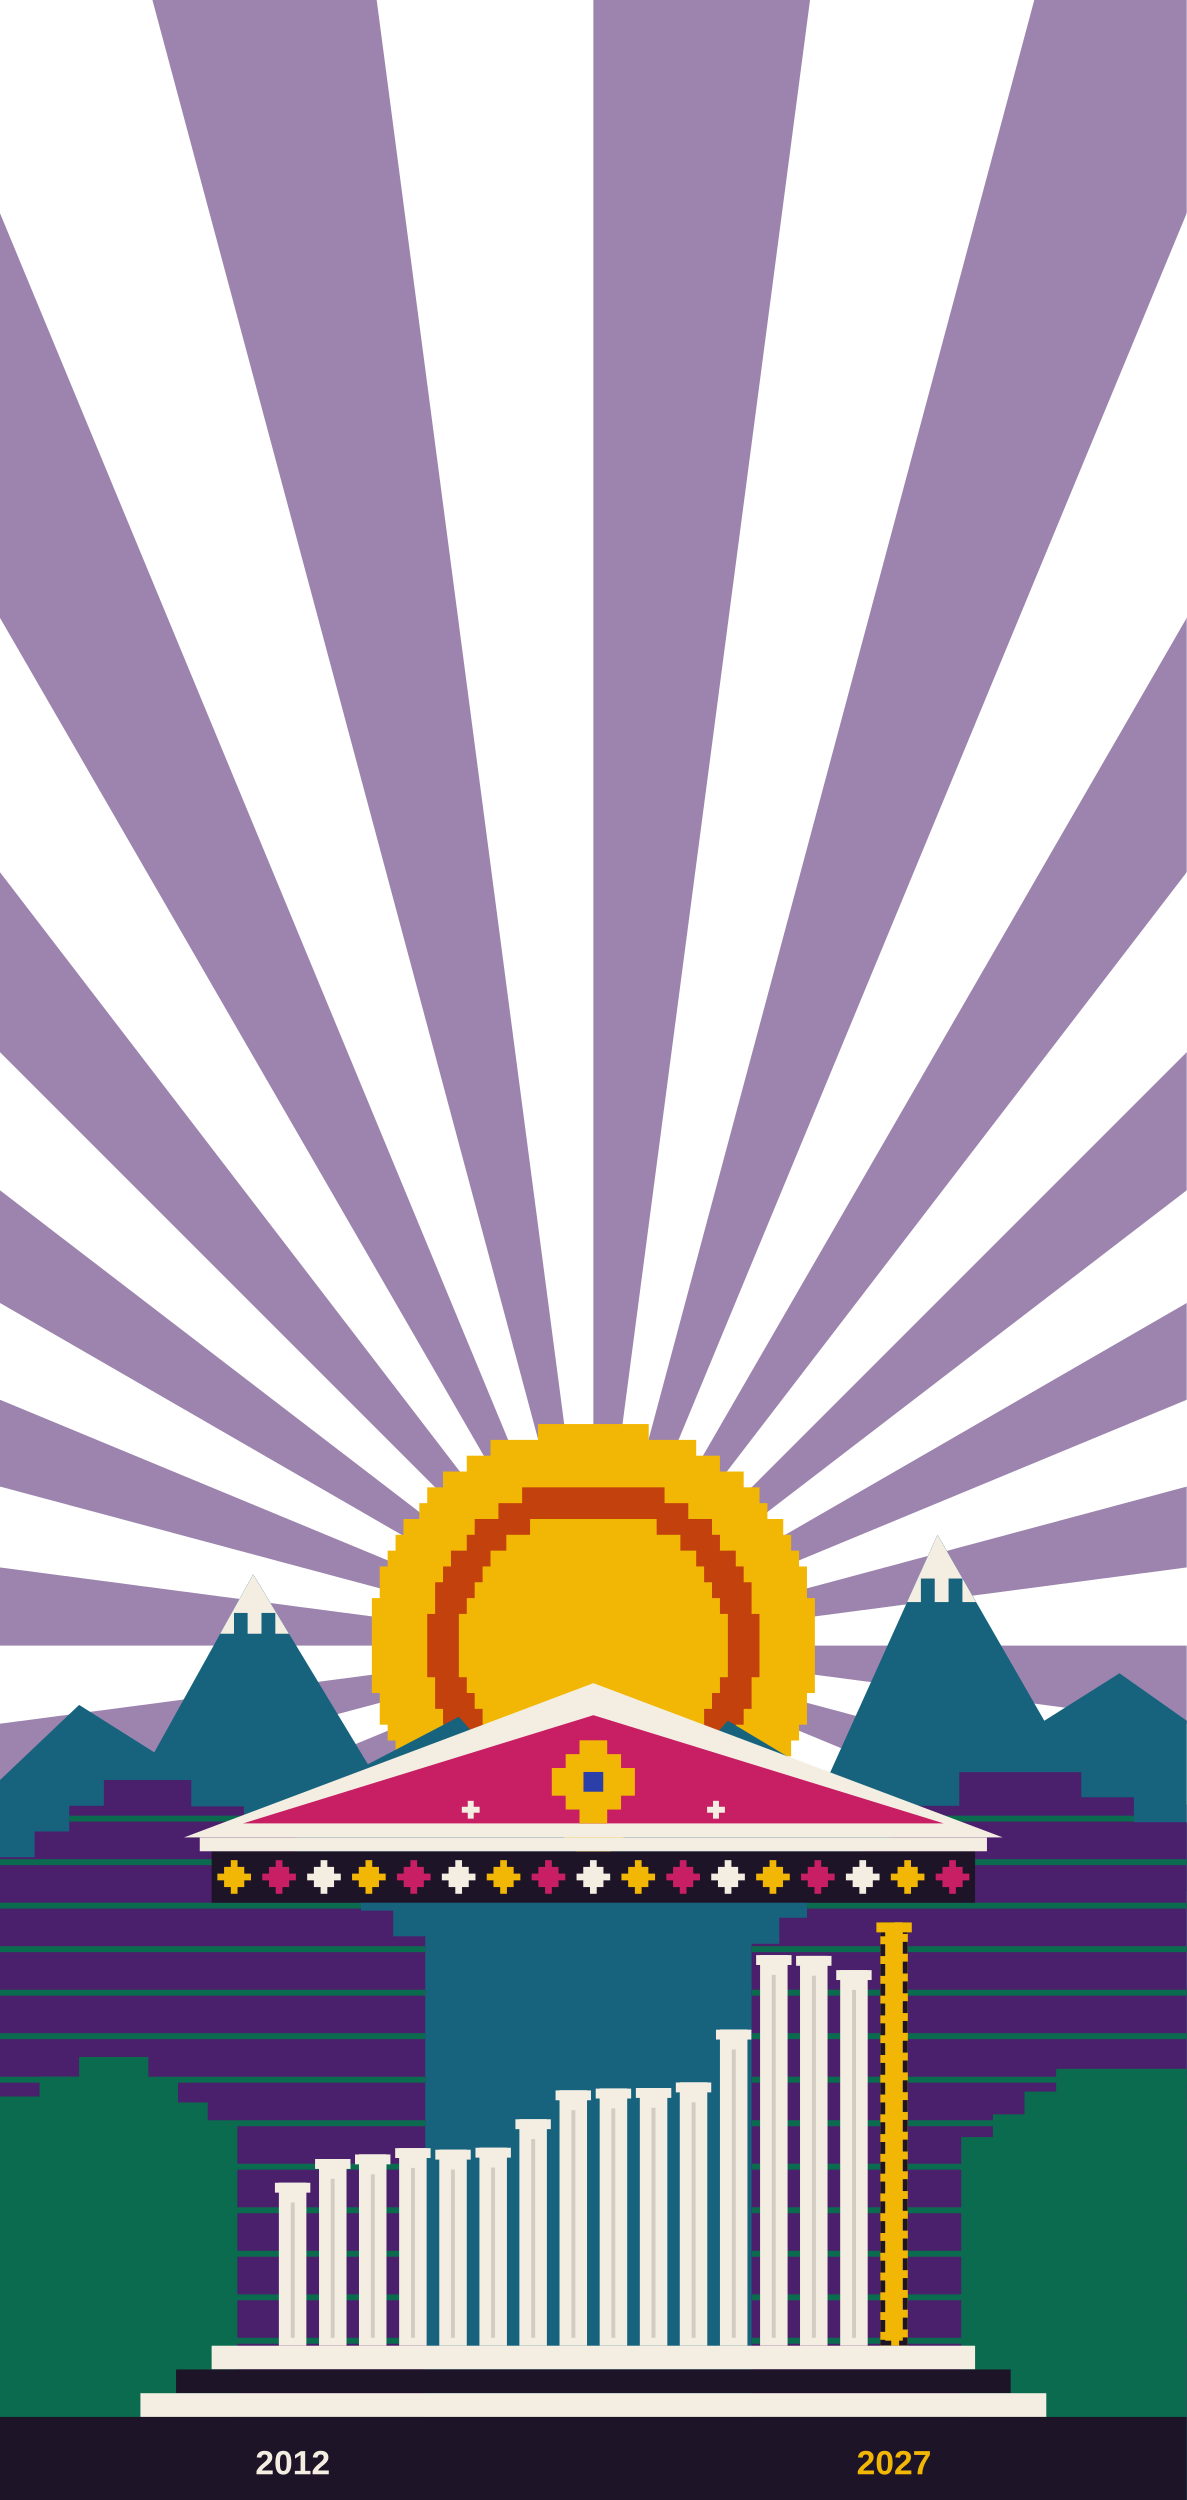
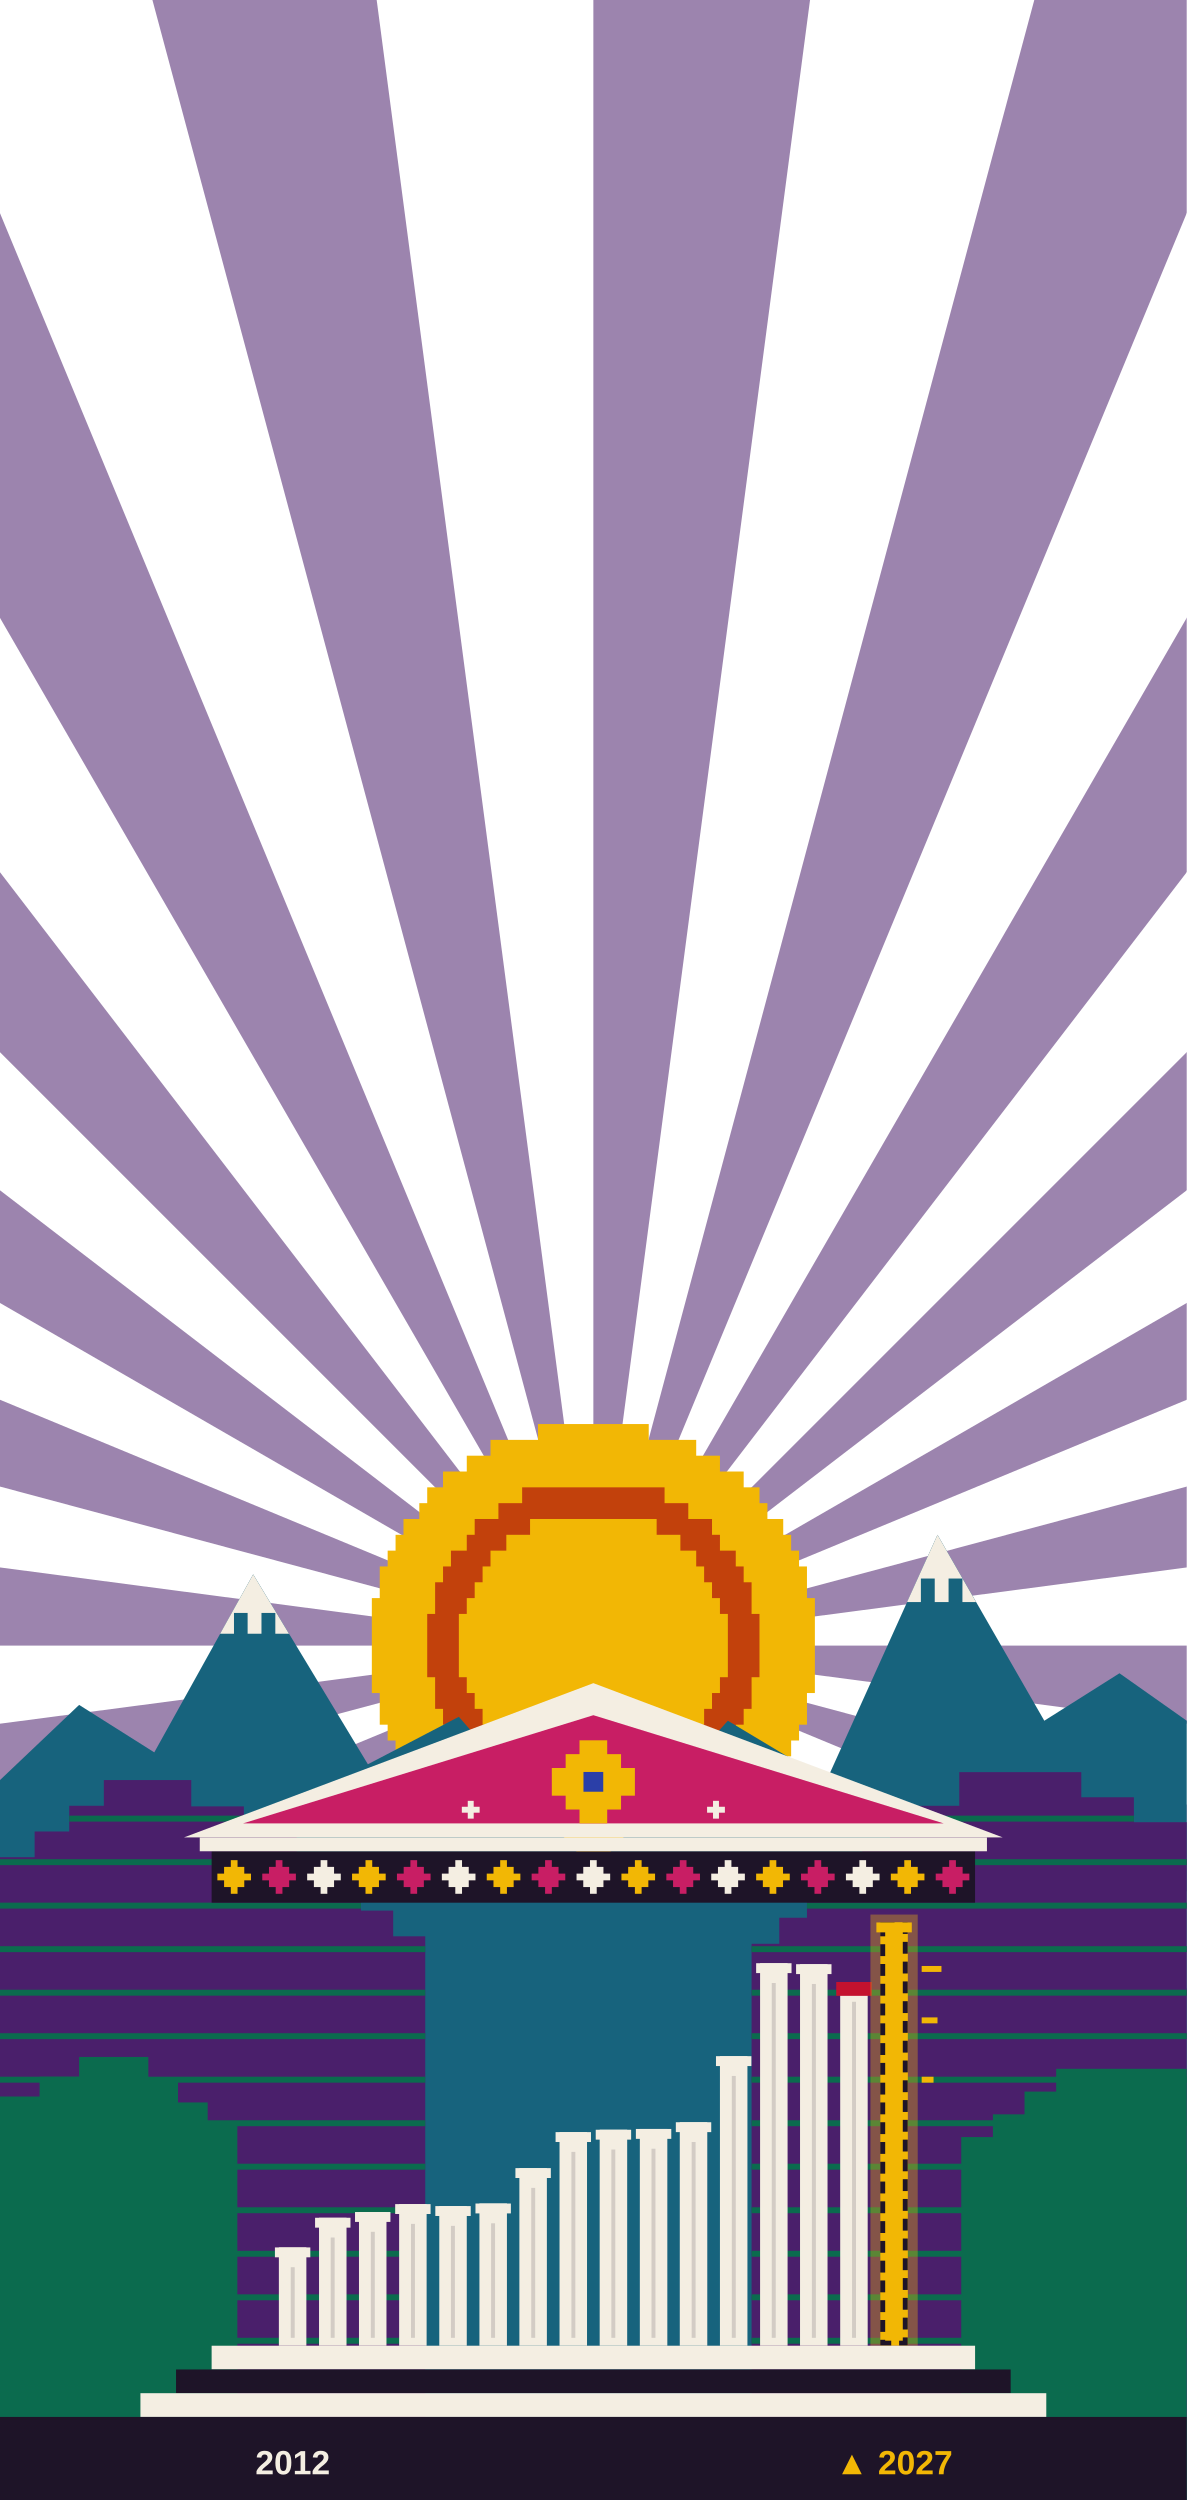
<svg xmlns="http://www.w3.org/2000/svg" viewBox="0 -600 600 1264" width="600" height="1264" preserveAspectRatio="xMidYMax slice" aria-hidden="true" focusable="false">
-   <style>
- @media (prefers-reduced-motion: no-preference) {
-   .col { transform-box: fill-box; transform-origin: 50% 100%; animation: crece .9s cubic-bezier(.2,.8,.2,1) both; }
-   .col-27 { animation-duration: 1.4s; }
-   @keyframes crece { from { transform: scaleY(0); } to { transform: scaleY(1); } }
- }
- </style>
  <path fill="#4A1F6B" opacity=".55" d="M300 232L300 -868L443.6 -858.6zM300 232L584.7 -830.5L721 -784.3zM300 232L850 -720.6L969.6 -640.7zM300 232L1077.8 -545.8L1172.7 -437.6zM300 232L1252.6 -318L1316.3 -189zM300 232L1362.5 -52.7L1390.6 88.4zM300 232L1400 232L1390.6 375.6zM300 232L1362.5 516.7L1316.3 653zM300 232L1252.6 782L1172.7 901.6zM300 232L1077.8 1009.8L969.6 1104.7zM300 232L850 1184.6L721 1248.3zM300 232L584.7 1294.5L443.6 1322.6zM300 232L300 1332L156.4 1322.6zM300 232L15.3 1294.5L-121 1248.3zM300 232L-250 1184.6L-369.6 1104.7zM300 232L-477.8 1009.8L-572.7 901.6zM300 232L-652.6 782L-716.3 653zM300 232L-762.5 516.7L-790.6 375.6zM300 232L-800 232L-790.6 88.4zM300 232L-762.5 -52.7L-716.3 -189zM300 232L-652.6 -318L-572.7 -437.6zM300 232L-477.8 -545.8L-369.6 -640.7zM300 232L-250 -720.6L-121 -784.3zM300 232L15.3 -830.5L156.4 -858.6z" />
  <path fill="#F2B705" d="M272 120h56v8h-56zM248 128h104v8h-104zM236 136h128v8h-128zM224 144h152v8h-152zM216 152h168v8h-168zM212 160h176v8h-176zM204 168h192v8h-192zM200 176h200v8h-200zM196 184h208v8h-208zM192 192h216v8h-216zM192 200h216v8h-216zM188 208h224v8h-224zM188 216h224v8h-224zM188 224h224v8h-224zM188 232h224v8h-224zM188 240h224v8h-224zM188 248h224v8h-224zM192 256h216v8h-216zM192 264h216v8h-216zM196 272h208v8h-208zM200 280h200v8h-200zM204 288h192v8h-192zM212 296h176v8h-176zM216 304h168v8h-168zM224 312h152v8h-152zM236 320h128v8h-128zM248 328h104v8h-104zM272 336h56v8h-56z" />
  <path fill="#C2410C" d="M264 152h72v8h-72zM252 160h96v8h-96zM240 168h120v8h-120zM236 176h128v8h-128zM228 184h144v8h-144zM224 192h152v8h-152zM220 200h160v8h-160zM220 208h160v8h-160zM216 216h168v8h-168zM216 224h168v8h-168zM216 232h168v8h-168zM216 240h168v8h-168zM220 248h160v8h-160zM220 256h160v8h-160zM224 264h152v8h-152zM228 272h144v8h-144zM236 280h128v8h-128zM240 288h120v8h-120zM252 296h96v8h-96zM264 304h72v8h-72z" />
  <path fill="#F2B705" d="M268 168h64v8h-64zM256 176h88v8h-88zM248 184h104v8h-104zM244 192h112v8h-112zM240 200h120v8h-120zM236 208h128v8h-128zM232 216h136v8h-136zM232 224h136v8h-136zM232 232h136v8h-136zM232 240h136v8h-136zM236 248h128v8h-128zM240 256h120v8h-120zM244 264h112v8h-112zM248 272h104v8h-104zM256 280h88v8h-88zM268 288h64v8h-64z" />
  <polygon fill="#17637D" points="0,300 40,262 78,286 128,196 186,292 232,268 300,346 368,270 418,300 474,176 528,270 566,246 600,270 600,664 0,664" />
  <polygon fill="#F4EEE2" points="128,196 146.1,226 139.2,226 139.2,215.5 132.2,215.5 132.2,226 125.2,226 125.2,215.5 118.3,215.5 118.3,226 111.3,226 111.3,226" />
  <polygon fill="#F4EEE2" points="474,176 493.5,210 486.6,210 486.6,198.1 479.6,198.1 479.6,210 472.6,210 472.6,198.1 465.6,198.1 465.6,210 458.6,210 458.6,210" />
  <clipPath id="cm">
    <polygon fill="#000" points="0,352 0,339 17.5,339 17.5,326 35,326 35,313 52.5,313 52.5,300 70,300 96.7,300 96.7,313.3 123.3,313.3 123.3,326.7 150,326.7 150,340 166.2,340 166.2,353 182.5,353 182.5,366 198.8,366 198.8,379 215,379 215,392 215,664 0,664" />
    <polygon fill="#000" points="380,396 380,382.8 394,382.8 394,369.6 408,369.6 408,356.4 422,356.4 422,343.2 436,343.2 436,330 450,330 450,313 485,313 485,296 520,296 546.7,296 546.7,308.7 573.3,308.7 573.3,321.3 600,321.3 600,334 600,664 380,664" />
  </clipPath>
  <polygon fill="#4A1F6B" points="0,352 0,339 17.5,339 17.5,326 35,326 35,313 52.5,313 52.5,300 70,300 96.7,300 96.7,313.3 123.3,313.3 123.3,326.7 150,326.7 150,340 166.2,340 166.2,353 182.5,353 182.5,366 198.8,366 198.8,379 215,379 215,392 215,664 0,664" />
  <polygon fill="#4A1F6B" points="380,396 380,382.8 394,382.8 394,369.6 408,369.6 408,356.4 422,356.4 422,343.2 436,343.2 436,330 450,330 450,313 485,313 485,296 520,296 546.7,296 546.7,308.7 573.3,308.7 573.3,321.3 600,321.3 600,334 600,664 380,664" />
  <g clip-path="url(#cm)">
    <rect x="0" y="318" width="600" height="3" fill="#0B6B4E" />
    <rect x="0" y="340" width="600" height="3" fill="#0B6B4E" />
    <rect x="0" y="362" width="600" height="3" fill="#0B6B4E" />
    <rect x="0" y="384" width="600" height="3" fill="#0B6B4E" />
    <rect x="0" y="406" width="600" height="3" fill="#0B6B4E" />
    <rect x="0" y="428" width="600" height="3" fill="#0B6B4E" />
    <rect x="0" y="450" width="600" height="3" fill="#0B6B4E" />
    <rect x="0" y="472" width="600" height="3" fill="#0B6B4E" />
    <rect x="0" y="494" width="600" height="3" fill="#0B6B4E" />
    <rect x="0" y="516" width="600" height="3" fill="#0B6B4E" />
    <rect x="0" y="538" width="600" height="3" fill="#0B6B4E" />
    <rect x="0" y="560" width="600" height="3" fill="#0B6B4E" />
    <rect x="0" y="582" width="600" height="3" fill="#0B6B4E" />
  </g>
  <polygon fill="#0B6B4E" points="0,470 0,460 20,460 20,450 40,450 40,440 60,440 75,440 75,451.5 90,451.5 90,463 105,463 105,474.5 120,474.5 120,486 120,664 0,664" />
  <polygon fill="#0B6B4E" points="486,492 486,480.5 502,480.5 502,469 518,469 518,457.5 534,457.5 534,446 550,446 600,446 600,462 600,664 486,664" />
  <g class="cols">
-     <g class="col" style="animation-delay:0ms">
-       <rect x="141" y="503.6" width="13.9" height="82.4" fill="#F4EEE2" />
-       <rect x="147" y="513.6" width="2" height="68.4" fill="#1E1428" opacity="0.16" />
-       <rect x="139" y="503.6" width="17.9" height="5" fill="#F4EEE2" />
+     <g class="col">
+       <rect x="141" y="536.3" width="13.9" height="49.7" fill="#F4EEE2" />
+       <rect x="147" y="546.3" width="2" height="35.7" fill="#1E1428" opacity="0.16" />
+       <rect x="139" y="536.3" width="17.9" height="5" fill="#F4EEE2" />
    </g>
-     <g class="col" style="animation-delay:45ms">
-       <rect x="161.3" y="491.6" width="13.9" height="94.4" fill="#F4EEE2" />
-       <rect x="167.2" y="501.6" width="2" height="80.4" fill="#1E1428" opacity="0.16" />
-       <rect x="159.3" y="491.6" width="17.9" height="5" fill="#F4EEE2" />
+     <g class="col">
+       <rect x="161.3" y="521.3" width="13.9" height="64.7" fill="#F4EEE2" />
+       <rect x="167.2" y="531.3" width="2" height="50.7" fill="#1E1428" opacity="0.16" />
+       <rect x="159.3" y="521.3" width="17.9" height="5" fill="#F4EEE2" />
    </g>
-     <g class="col" style="animation-delay:90ms">
-       <rect x="181.5" y="489.3" width="13.9" height="96.7" fill="#F4EEE2" />
-       <rect x="187.5" y="499.3" width="2" height="82.7" fill="#1E1428" opacity="0.16" />
-       <rect x="179.5" y="489.3" width="17.9" height="5" fill="#F4EEE2" />
+     <g class="col">
+       <rect x="181.5" y="518.4" width="13.9" height="67.6" fill="#F4EEE2" />
+       <rect x="187.5" y="528.4" width="2" height="53.6" fill="#1E1428" opacity="0.16" />
+       <rect x="179.5" y="518.4" width="17.9" height="5" fill="#F4EEE2" />
    </g>
-     <g class="col" style="animation-delay:135ms">
-       <rect x="201.8" y="486.1" width="13.9" height="99.9" fill="#F4EEE2" />
-       <rect x="207.8" y="496.1" width="2" height="85.9" fill="#1E1428" opacity="0.16" />
-       <rect x="199.8" y="486.1" width="17.9" height="5" fill="#F4EEE2" />
+     <g class="col">
+       <rect x="201.8" y="514.4" width="13.9" height="71.6" fill="#F4EEE2" />
+       <rect x="207.8" y="524.4" width="2" height="57.6" fill="#1E1428" opacity="0.16" />
+       <rect x="199.8" y="514.4" width="17.9" height="5" fill="#F4EEE2" />
    </g>
-     <g class="col" style="animation-delay:180ms">
-       <rect x="222.1" y="486.9" width="13.9" height="99.1" fill="#F4EEE2" />
-       <rect x="228" y="496.9" width="2" height="85.1" fill="#1E1428" opacity="0.16" />
-       <rect x="220.1" y="486.9" width="17.9" height="5" fill="#F4EEE2" />
+     <g class="col">
+       <rect x="222.1" y="515.4" width="13.9" height="70.6" fill="#F4EEE2" />
+       <rect x="228" y="525.4" width="2" height="56.6" fill="#1E1428" opacity="0.16" />
+       <rect x="220.1" y="515.4" width="17.9" height="5" fill="#F4EEE2" />
    </g>
-     <g class="col" style="animation-delay:225ms">
-       <rect x="242.4" y="485.9" width="13.9" height="100.1" fill="#F4EEE2" />
-       <rect x="248.3" y="495.9" width="2" height="86.1" fill="#1E1428" opacity="0.16" />
-       <rect x="240.4" y="485.9" width="17.9" height="5" fill="#F4EEE2" />
+     <g class="col">
+       <rect x="242.4" y="514.1" width="13.9" height="71.9" fill="#F4EEE2" />
+       <rect x="248.3" y="524.1" width="2" height="57.9" fill="#1E1428" opacity="0.16" />
+       <rect x="240.4" y="514.1" width="17.9" height="5" fill="#F4EEE2" />
    </g>
-     <g class="col" style="animation-delay:270ms">
-       <rect x="262.6" y="471.5" width="13.9" height="114.5" fill="#F4EEE2" />
-       <rect x="268.6" y="481.5" width="2" height="100.5" fill="#1E1428" opacity="0.16" />
-       <rect x="260.6" y="471.5" width="17.9" height="5" fill="#F4EEE2" />
+     <g class="col">
+       <rect x="262.6" y="496.2" width="13.9" height="89.8" fill="#F4EEE2" />
+       <rect x="268.6" y="506.2" width="2" height="75.8" fill="#1E1428" opacity="0.16" />
+       <rect x="260.6" y="496.2" width="17.9" height="5" fill="#F4EEE2" />
    </g>
-     <g class="col" style="animation-delay:315ms">
-       <rect x="282.9" y="456.9" width="13.9" height="129.1" fill="#F4EEE2" />
-       <rect x="288.9" y="466.9" width="2" height="115.1" fill="#1E1428" opacity="0.16" />
-       <rect x="280.9" y="456.9" width="17.9" height="5" fill="#F4EEE2" />
+     <g class="col">
+       <rect x="282.9" y="478" width="13.9" height="108" fill="#F4EEE2" />
+       <rect x="288.9" y="488" width="2" height="94" fill="#1E1428" opacity="0.16" />
+       <rect x="280.9" y="478" width="17.9" height="5" fill="#F4EEE2" />
    </g>
-     <g class="col" style="animation-delay:360ms">
-       <rect x="303.2" y="456" width="13.9" height="130" fill="#F4EEE2" />
-       <rect x="309.1" y="466" width="2" height="116" fill="#1E1428" opacity="0.16" />
-       <rect x="301.2" y="456" width="17.9" height="5" fill="#F4EEE2" />
+     <g class="col">
+       <rect x="303.2" y="476.8" width="13.9" height="109.2" fill="#F4EEE2" />
+       <rect x="309.1" y="486.8" width="2" height="95.2" fill="#1E1428" opacity="0.16" />
+       <rect x="301.2" y="476.8" width="17.9" height="5" fill="#F4EEE2" />
    </g>
-     <g class="col" style="animation-delay:405ms">
-       <rect x="323.5" y="455.7" width="13.9" height="130.3" fill="#F4EEE2" />
-       <rect x="329.4" y="465.7" width="2" height="116.3" fill="#1E1428" opacity="0.16" />
-       <rect x="321.5" y="455.7" width="17.9" height="5" fill="#F4EEE2" />
+     <g class="col">
+       <rect x="323.5" y="476.4" width="13.9" height="109.6" fill="#F4EEE2" />
+       <rect x="329.4" y="486.4" width="2" height="95.6" fill="#1E1428" opacity="0.16" />
+       <rect x="321.5" y="476.4" width="17.9" height="5" fill="#F4EEE2" />
    </g>
-     <g class="col" style="animation-delay:450ms">
-       <rect x="343.7" y="452.9" width="13.9" height="133.1" fill="#F4EEE2" />
-       <rect x="349.7" y="462.9" width="2" height="119.1" fill="#1E1428" opacity="0.16" />
-       <rect x="341.7" y="452.9" width="17.9" height="5" fill="#F4EEE2" />
+     <g class="col">
+       <rect x="343.7" y="473" width="13.9" height="113" fill="#F4EEE2" />
+       <rect x="349.7" y="483" width="2" height="99" fill="#1E1428" opacity="0.16" />
+       <rect x="341.7" y="473" width="17.9" height="5" fill="#F4EEE2" />
    </g>
-     <g class="col" style="animation-delay:495ms">
-       <rect x="364" y="426.2" width="13.9" height="159.8" fill="#F4EEE2" />
-       <rect x="370" y="436.2" width="2" height="145.8" fill="#1E1428" opacity="0.16" />
-       <rect x="362" y="426.2" width="17.9" height="5" fill="#F4EEE2" />
+     <g class="col">
+       <rect x="364" y="439.6" width="13.9" height="146.4" fill="#F4EEE2" />
+       <rect x="370" y="449.6" width="2" height="132.4" fill="#1E1428" opacity="0.16" />
+       <rect x="362" y="439.6" width="17.9" height="5" fill="#F4EEE2" />
    </g>
-     <g class="col" style="animation-delay:540ms">
-       <rect x="384.3" y="388.5" width="13.9" height="197.5" fill="#F4EEE2" />
-       <rect x="390.2" y="398.5" width="2" height="183.5" fill="#1E1428" opacity="0.16" />
-       <rect x="382.3" y="388.5" width="17.9" height="5" fill="#F4EEE2" />
+     <g class="col">
+       <rect x="384.3" y="392.6" width="13.9" height="193.4" fill="#F4EEE2" />
+       <rect x="390.2" y="402.6" width="2" height="179.4" fill="#1E1428" opacity="0.16" />
+       <rect x="382.3" y="392.6" width="17.9" height="5" fill="#F4EEE2" />
    </g>
-     <g class="col" style="animation-delay:585ms">
-       <rect x="404.5" y="388.9" width="13.9" height="197.1" fill="#F4EEE2" />
-       <rect x="410.5" y="398.9" width="2" height="183.1" fill="#1E1428" opacity="0.16" />
-       <rect x="402.5" y="388.9" width="17.9" height="5" fill="#F4EEE2" />
+     <g class="col">
+       <rect x="404.5" y="393.1" width="13.9" height="192.9" fill="#F4EEE2" />
+       <rect x="410.5" y="403.1" width="2" height="178.9" fill="#1E1428" opacity="0.16" />
+       <rect x="402.5" y="393.1" width="17.9" height="5" fill="#F4EEE2" />
    </g>
-     <g class="col" style="animation-delay:630ms">
-       <rect x="424.8" y="396.1" width="13.9" height="189.9" fill="#F4EEE2" />
-       <rect x="430.8" y="406.1" width="2" height="175.9" fill="#1E1428" opacity="0.16" />
-       <rect x="422.8" y="396.1" width="17.9" height="5" fill="#F4EEE2" />
+     <g class="col">
+       <rect x="424.8" y="402.1" width="13.9" height="183.9" fill="#F4EEE2" />
+       <rect x="430.8" y="412.1" width="2" height="169.9" fill="#1E1428" opacity="0.16" />
+       <rect x="422.8" y="402.1" width="17.9" height="7" fill="#C4122F" />
    </g>
-     <g class="col col-27" style="animation-delay:925ms">
+     <g class="col col-27">
+       <rect x="440.1" y="368" width="23.9" height="218" fill="#F2B705" opacity=".35" />
+       <rect x="466" y="394" width="10" height="3" fill="#F2B705" />
+       <rect x="466" y="420" width="8" height="3" fill="#F2B705" />
+       <rect x="466" y="450" width="6" height="3" fill="#F2B705" />
      <rect x="445.1" y="372" width="13.9" height="214" fill="#F2B705" />
      <rect x="446.3" y="373.2" width="11.4" height="211.5" fill="none" stroke="#1E1428" stroke-width="2.5" stroke-dasharray="6 4" />
      <rect x="443.1" y="372" width="17.9" height="5" fill="#F2B705" />
    </g>
  </g>
  <rect x="107" y="336" width="386" height="26" fill="#1E1428" />
  <path fill="#F2B705" d="M116.7 340.5h3.4v3.4h-3.4zM113.3 343.9h10.2v3.4h-10.2zM109.9 347.3h17v3.4h-17zM113.3 350.7h10.2v3.4h-10.2zM116.7 354.1h3.4v3.4h-3.4z" />
  <path fill="#C81E64" d="M139.4 340.5h3.4v3.4h-3.4zM136 343.9h10.2v3.4h-10.2zM132.6 347.3h17v3.4h-17zM136 350.7h10.2v3.4h-10.2zM139.4 354.1h3.4v3.4h-3.4z" />
  <path fill="#F4EEE2" d="M162.1 340.5h3.4v3.4h-3.4zM158.7 343.9h10.2v3.4h-10.2zM155.3 347.3h17v3.4h-17zM158.7 350.7h10.2v3.4h-10.2zM162.1 354.1h3.4v3.4h-3.4z" />
  <path fill="#F2B705" d="M184.8 340.5h3.4v3.4h-3.4zM181.4 343.9h10.2v3.4h-10.2zM178 347.3h17v3.4h-17zM181.4 350.7h10.2v3.4h-10.2zM184.8 354.1h3.4v3.4h-3.4z" />
  <path fill="#C81E64" d="M207.5 340.5h3.4v3.4h-3.4zM204.1 343.9h10.2v3.4h-10.2zM200.7 347.3h17v3.4h-17zM204.1 350.7h10.2v3.4h-10.2zM207.5 354.1h3.4v3.4h-3.4z" />
  <path fill="#F4EEE2" d="M230.2 340.5h3.4v3.4h-3.4zM226.8 343.9h10.2v3.4h-10.2zM223.4 347.3h17v3.4h-17zM226.8 350.7h10.2v3.4h-10.2zM230.2 354.1h3.4v3.4h-3.4z" />
  <path fill="#F2B705" d="M252.9 340.5h3.4v3.4h-3.4zM249.5 343.9h10.2v3.4h-10.2zM246.1 347.3h17v3.4h-17zM249.5 350.7h10.2v3.4h-10.2zM252.9 354.1h3.4v3.4h-3.4z" />
  <path fill="#C81E64" d="M275.6 340.5h3.4v3.4h-3.4zM272.2 343.9h10.2v3.4h-10.2zM268.8 347.3h17v3.4h-17zM272.2 350.7h10.2v3.4h-10.2zM275.6 354.1h3.4v3.4h-3.4z" />
  <path fill="#F4EEE2" d="M298.3 340.5h3.4v3.4h-3.4zM294.9 343.9h10.2v3.4h-10.2zM291.5 347.3h17v3.4h-17zM294.9 350.7h10.2v3.4h-10.2zM298.3 354.1h3.4v3.4h-3.4z" />
  <path fill="#F2B705" d="M321 340.5h3.4v3.4h-3.4zM317.6 343.9h10.2v3.4h-10.2zM314.2 347.3h17v3.4h-17zM317.6 350.7h10.2v3.4h-10.2zM321 354.1h3.4v3.4h-3.4z" />
  <path fill="#C81E64" d="M343.7 340.5h3.4v3.4h-3.4zM340.3 343.9h10.2v3.4h-10.2zM336.9 347.3h17v3.4h-17zM340.3 350.7h10.2v3.4h-10.2zM343.7 354.1h3.4v3.4h-3.4z" />
  <path fill="#F4EEE2" d="M366.4 340.5h3.4v3.4h-3.4zM363 343.9h10.2v3.4h-10.2zM359.6 347.3h17v3.4h-17zM363 350.7h10.2v3.4h-10.2zM366.4 354.1h3.4v3.4h-3.4z" />
  <path fill="#F2B705" d="M389.1 340.5h3.4v3.4h-3.4zM385.7 343.9h10.2v3.4h-10.2zM382.3 347.3h17v3.4h-17zM385.7 350.7h10.2v3.4h-10.2zM389.1 354.1h3.4v3.4h-3.4z" />
  <path fill="#C81E64" d="M411.8 340.5h3.4v3.4h-3.4zM408.4 343.9h10.2v3.4h-10.2zM405 347.3h17v3.4h-17zM408.4 350.7h10.2v3.4h-10.2zM411.8 354.1h3.4v3.4h-3.4z" />
  <path fill="#F4EEE2" d="M434.5 340.5h3.4v3.4h-3.4zM431.1 343.9h10.2v3.4h-10.2zM427.7 347.3h17v3.4h-17zM431.1 350.7h10.2v3.4h-10.2zM434.5 354.1h3.4v3.4h-3.4z" />
  <path fill="#F2B705" d="M457.2 340.5h3.4v3.4h-3.4zM453.8 343.9h10.2v3.4h-10.2zM450.4 347.3h17v3.4h-17zM453.8 350.7h10.2v3.4h-10.2zM457.2 354.1h3.4v3.4h-3.4z" />
  <path fill="#C81E64" d="M479.9 340.5h3.4v3.4h-3.4zM476.5 343.9h10.2v3.4h-10.2zM473.1 347.3h17v3.4h-17zM476.5 350.7h10.2v3.4h-10.2zM479.9 354.1h3.4v3.4h-3.4z" />
  <rect x="101" y="329" width="398" height="7" fill="#F4EEE2" />
  <polygon fill="#F4EEE2" points="93,329 300,251 507,329" />
  <polygon fill="#C81E64" points="122.9,321.9 300,267.2 477.1,321.9" />
  <polygon fill="#F2B705" points="293,279.9 307,279.9 307,286.9 314,286.9 314,293.9 321,293.9 321,307.9 314,307.9 314,314.9 307,314.9 307,321.9 293,321.9 293,314.9 286,314.9 286,307.9 279,307.9 279,293.9 286,293.9 286,286.9 293,286.9" />
  <rect x="295" y="295.9" width="10" height="10" fill="#2B3FA8" />
  <path fill="#F4EEE2" d="M236.5 310.5h3v3h-3zM233.5 313.5h9v3h-9zM236.5 316.5h3v3h-3z" />
  <path fill="#F4EEE2" d="M360.5 310.5h3v3h-3zM357.5 313.5h9v3h-9zM360.5 316.5h3v3h-3z" />
  <rect x="107" y="586" width="386" height="12" fill="#F4EEE2" />
  <rect x="89" y="598" width="422" height="12" fill="#1E1428" />
  <rect x="71" y="610" width="458" height="12" fill="#F4EEE2" />
  <rect x="0" y="622" width="600" height="42" fill="#1E1428" />
  <text x="148" y="651" fill="#F4EEE2" font-family="Archivo, 'Arial Narrow', 'Helvetica Neue', Arial, sans-serif" font-weight="800" font-size="17" text-anchor="middle">2012</text>
-   <text x="452" y="651" fill="#F2B705" font-family="Archivo, 'Arial Narrow', 'Helvetica Neue', Arial, sans-serif" font-weight="800" font-size="17" text-anchor="middle">2027</text>
+   <text x="452" y="651" fill="#F2B705" font-family="Archivo, 'Arial Narrow', 'Helvetica Neue', Arial, sans-serif" font-weight="800" font-size="17" text-anchor="middle">▲ 2027</text>
</svg>
